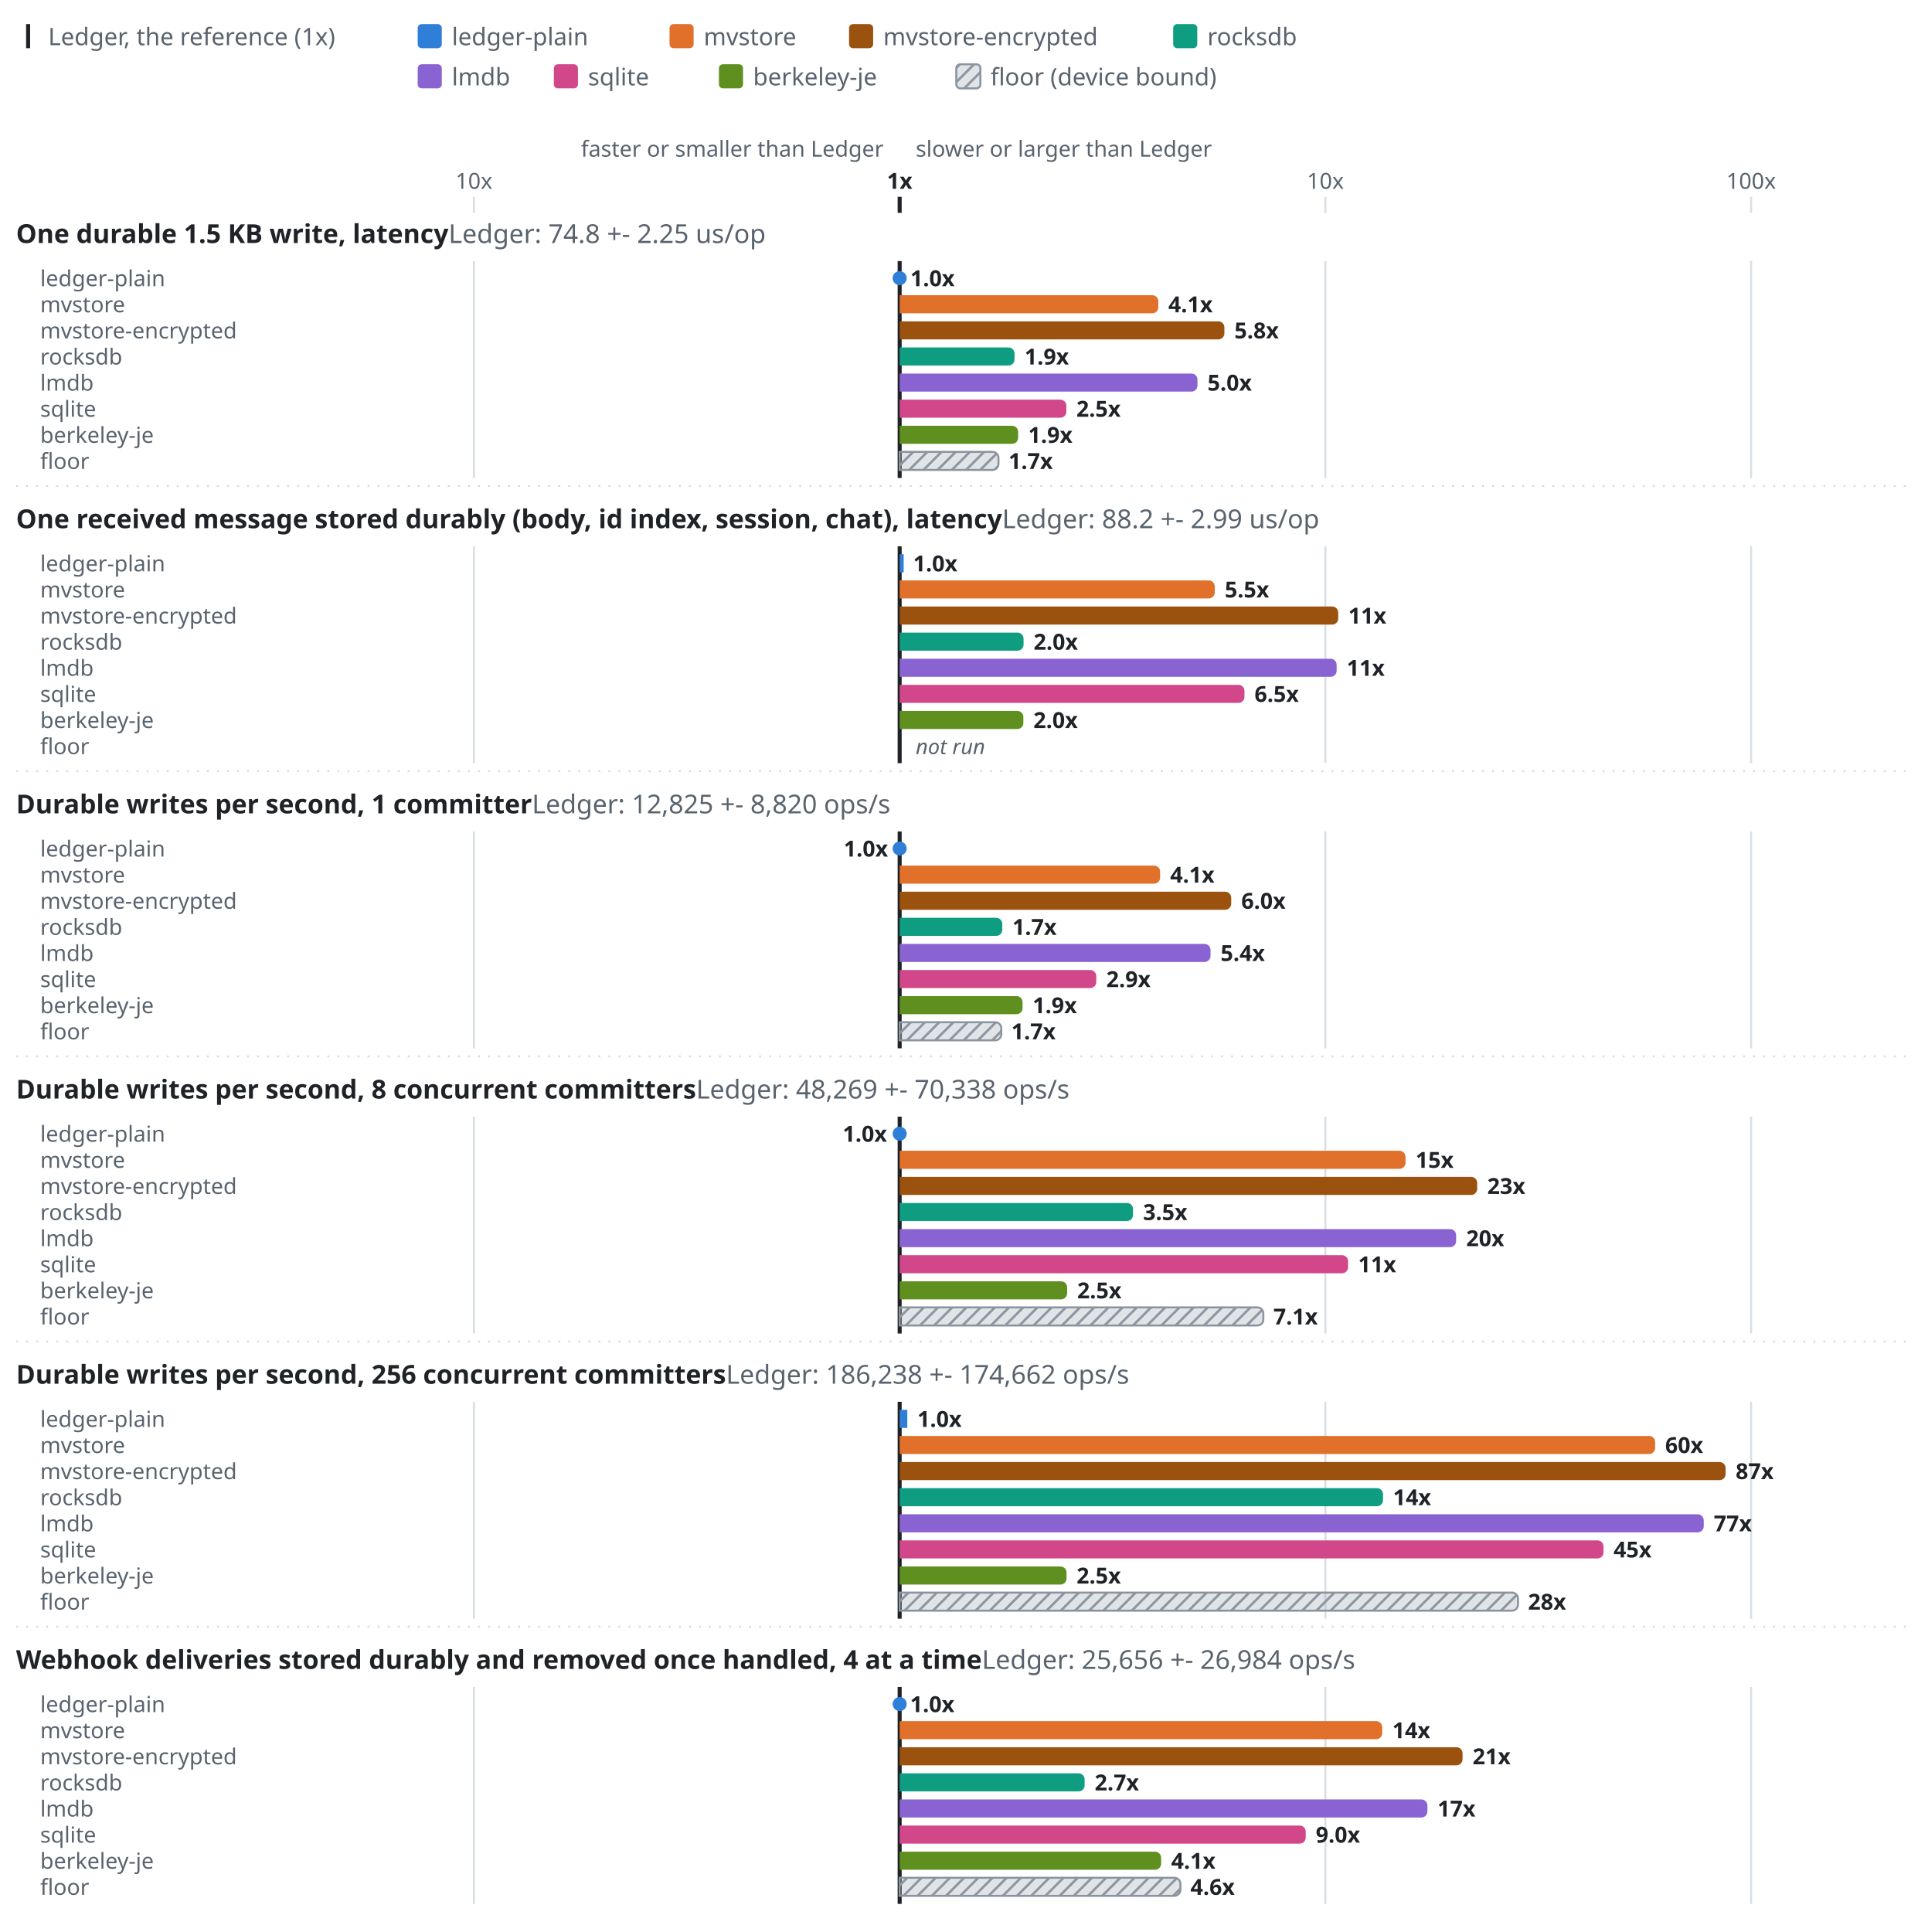
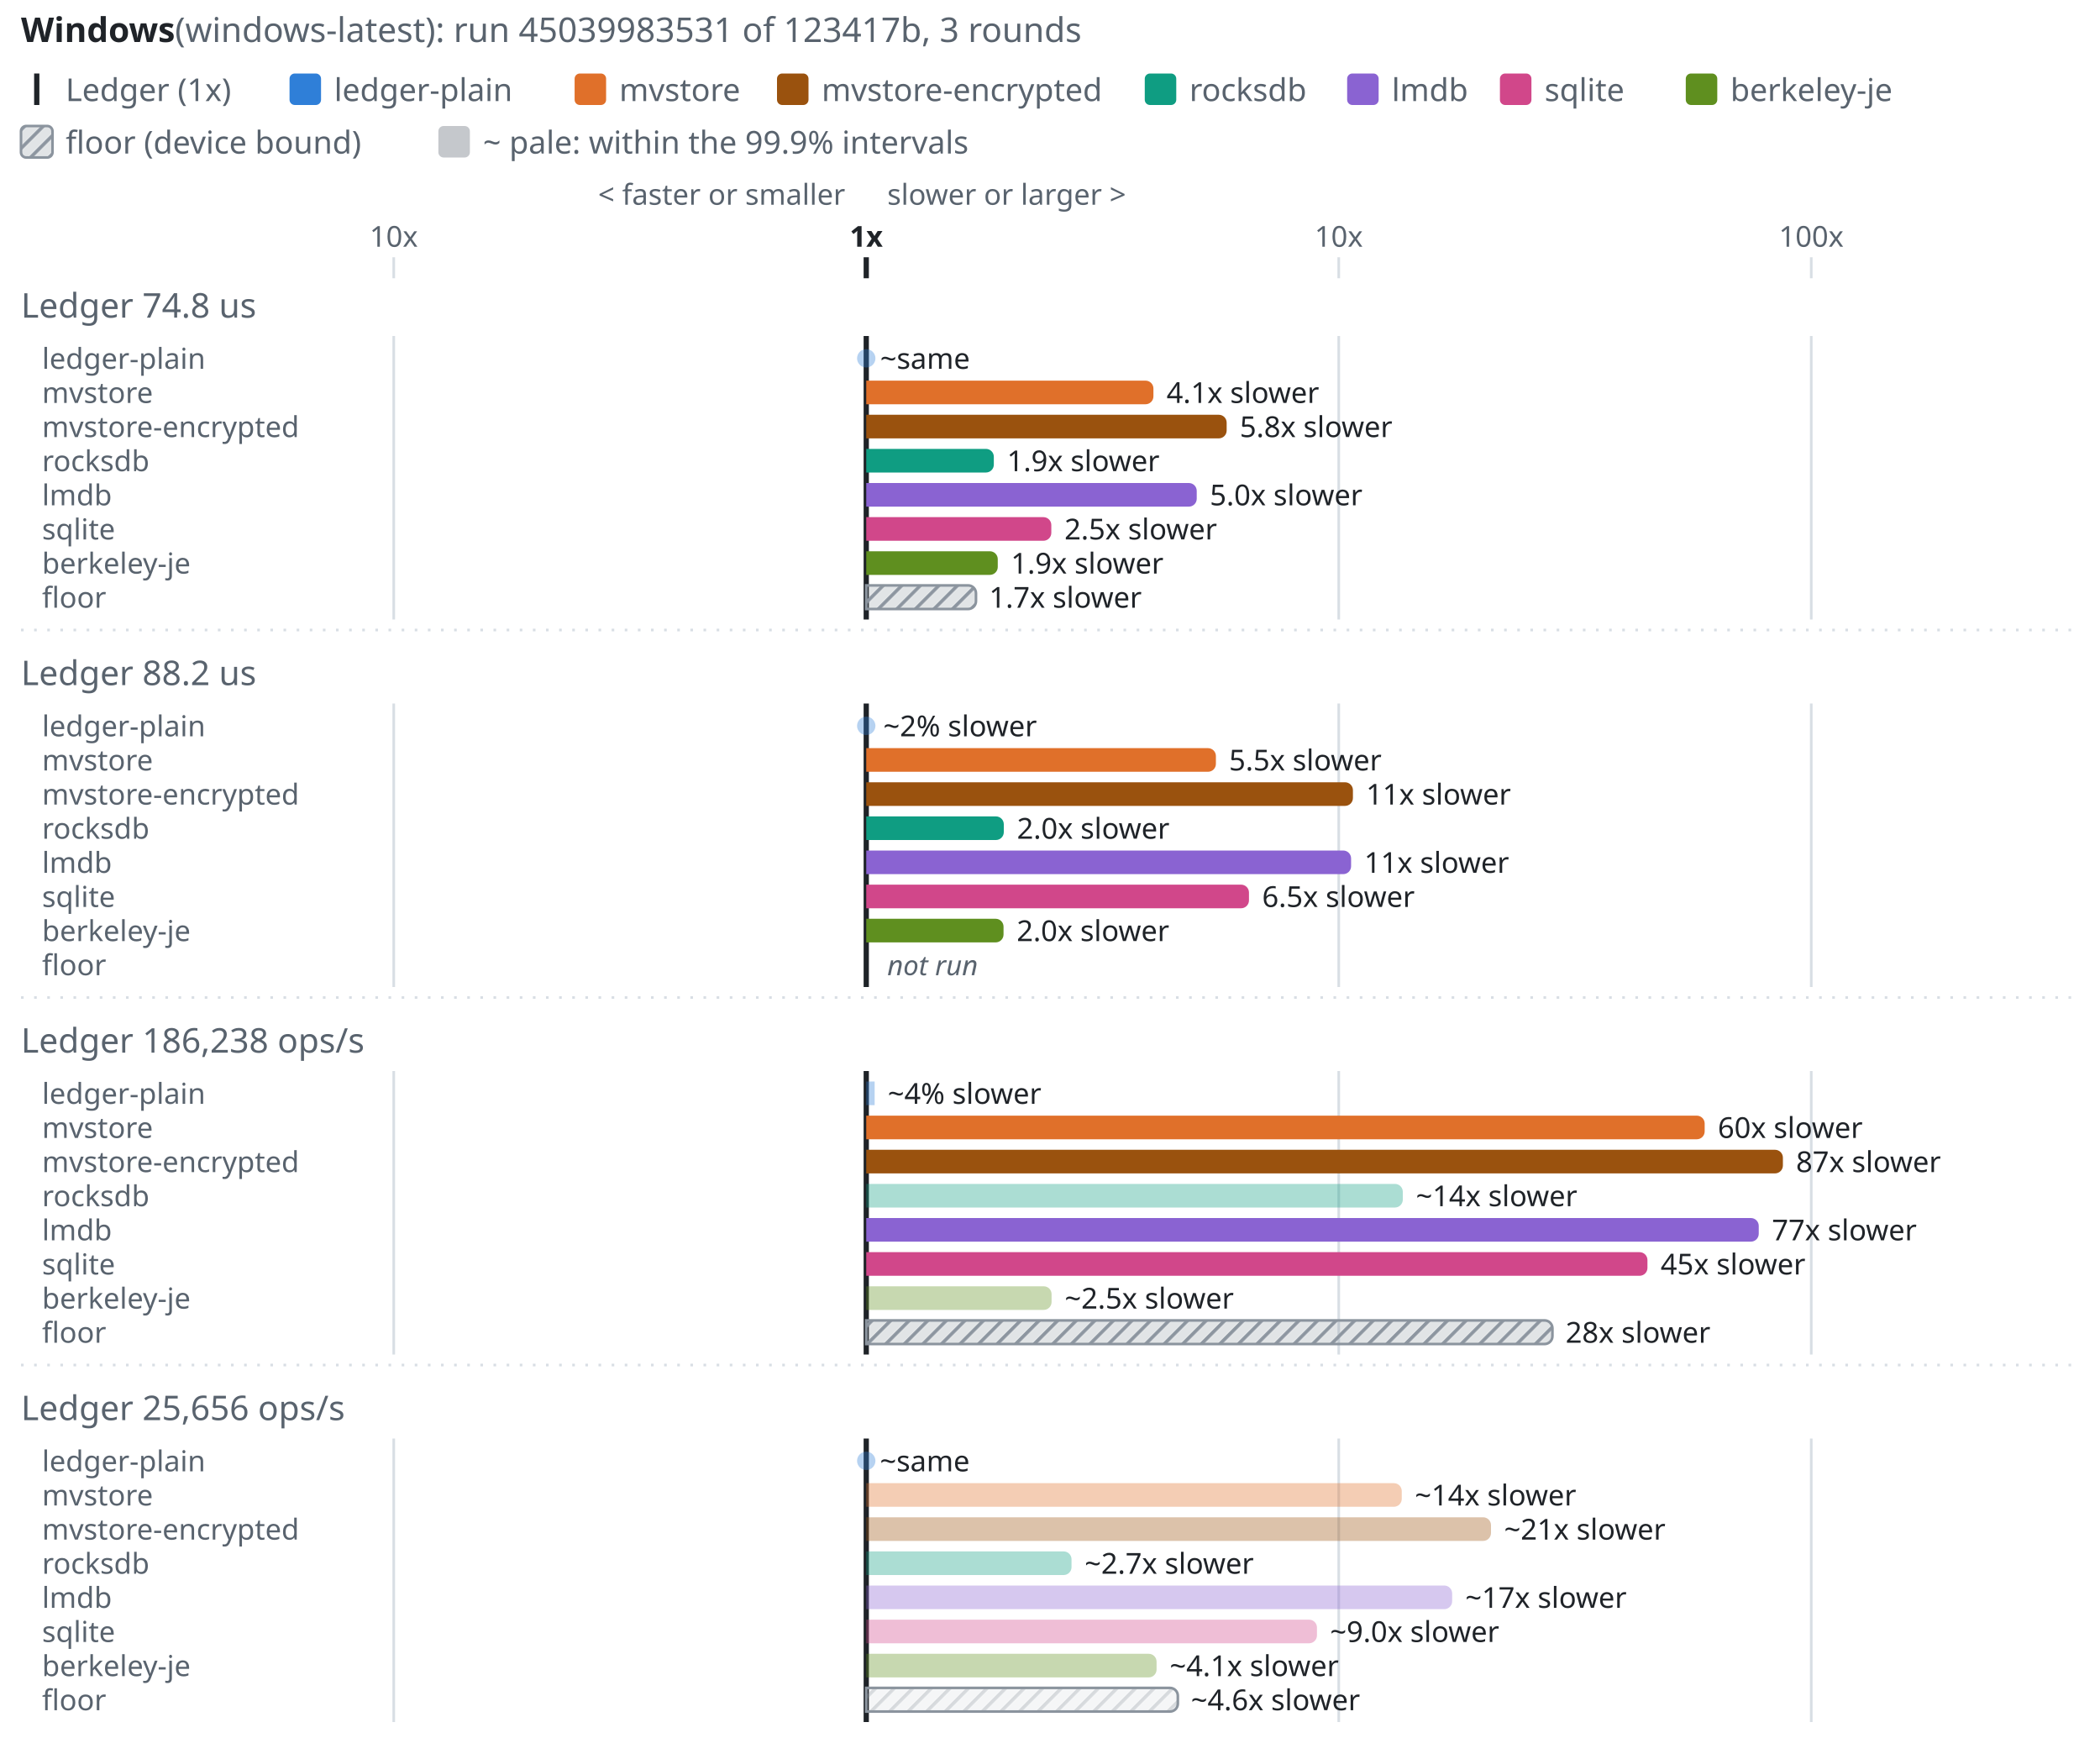
- <svg xmlns="http://www.w3.org/2000/svg" viewBox="0 0 960 962" width="960" height="962" font-family="-apple-system, BlinkMacSystemFont, 'Segoe UI', 'Noto Sans', Helvetica, Arial, sans-serif" role="img" aria-label="Durable commits on Windows: each engine's cost relative to Ledger">
+ <svg xmlns="http://www.w3.org/2000/svg" viewBox="0 0 800 670" width="800" height="670" font-family="-apple-system, BlinkMacSystemFont, 'Segoe UI', 'Noto Sans', Helvetica, Arial, sans-serif" role="img" aria-label="Durable commits on Windows: each engine's cost relative to Ledger">
  <defs>
    <pattern id="hatch" width="5" height="5" patternUnits="userSpaceOnUse" patternTransform="rotate(45)">
      <rect width="5" height="5" fill="#8b949e" fill-opacity="0.25" />
      <line x1="0" y1="0" x2="0" y2="5" stroke="#8b949e" stroke-width="2.5" />
    </pattern>
  </defs>
-   <line x1="14" y1="12" x2="14" y2="24" stroke="#1f2328" stroke-width="2" />
-   <text x="24" y="22.5" font-size="12" fill="#59636e">Ledger, the reference (1x)</text>
-   <rect x="208" y="12" width="12" height="12" rx="2" fill="#2f7fd8" />
-   <text x="225" y="22.5" font-size="12" fill="#59636e">ledger-plain</text>
-   <rect x="333.4" y="12" width="12" height="12" rx="2" fill="#e0702a" />
-   <text x="350.4" y="22.5" font-size="12" fill="#59636e">mvstore</text>
-   <rect x="422.8" y="12" width="12" height="12" rx="2" fill="#9a520e" />
-   <text x="439.8" y="22.5" font-size="12" fill="#59636e">mvstore-encrypted</text>
-   <rect x="584.2" y="12" width="12" height="12" rx="2" fill="#0f9d82" />
-   <text x="601.2" y="22.5" font-size="12" fill="#59636e">rocksdb</text>
-   <rect x="208" y="32" width="12" height="12" rx="2" fill="#8a63d2" />
-   <text x="225" y="42.5" font-size="12" fill="#59636e">lmdb</text>
-   <rect x="275.8" y="32" width="12" height="12" rx="2" fill="#d1478a" />
-   <text x="292.8" y="42.5" font-size="12" fill="#59636e">sqlite</text>
-   <rect x="358.0" y="32" width="12" height="12" rx="2" fill="#5f8f1f" />
-   <text x="375.0" y="42.5" font-size="12" fill="#59636e">berkeley-je</text>
-   <rect x="476.2" y="32" width="12" height="12" rx="2" fill="url(#hatch)" stroke="#8b949e" stroke-width="1" />
-   <text x="493.2" y="42.5" font-size="12" fill="#59636e">floor (device bound)</text>
-   <text x="440.0" y="78" font-size="11" text-anchor="end" fill="#59636e">faster or smaller than Ledger</text>
-   <text x="456.0" y="78" font-size="11" fill="#59636e">slower or larger than Ledger</text>
-   <line x1="236.0" y1="98.0" x2="236.0" y2="106.0" stroke="#d8dee4" stroke-width="1" />
-   <line x1="448.0" y1="98.0" x2="448.0" y2="106.0" stroke="#1f2328" stroke-width="2" />
-   <line x1="660.0" y1="98.0" x2="660.0" y2="106.0" stroke="#d8dee4" stroke-width="1" />
-   <line x1="872.0" y1="98.0" x2="872.0" y2="106.0" stroke="#d8dee4" stroke-width="1" />
-   <text x="236.0" y="94" font-size="11" text-anchor="middle" fill="#59636e">10x</text>
-   <text x="448.0" y="94" font-size="11" text-anchor="middle" fill="#1f2328" font-weight="600">1x</text>
-   <text x="660.0" y="94" font-size="11" text-anchor="middle" fill="#59636e">10x</text>
-   <text x="872.0" y="94" font-size="11" text-anchor="middle" fill="#59636e">100x</text>
-   <text x="8" y="121" font-size="13" font-weight="600" fill="#1f2328">One durable 1.5 KB write, latency<tspan font-weight="400" fill="#59636e">  Ledger: 74.8 +- 2.25 us/op</tspan>
+   <text x="8" y="16" font-size="13" font-weight="600" fill="#1f2328">Windows<tspan font-weight="400" fill="#59636e"> (windows-latest): run 45039983531 of 123417b, 3 rounds</tspan>
  </text>
-   <line x1="236.0" y1="130.0" x2="236.0" y2="238.0" stroke="#d8dee4" stroke-width="1" />
-   <line x1="448.0" y1="130.0" x2="448.0" y2="238.0" stroke="#1f2328" stroke-width="2" />
-   <line x1="660.0" y1="130.0" x2="660.0" y2="238.0" stroke="#d8dee4" stroke-width="1" />
-   <line x1="872.0" y1="130.0" x2="872.0" y2="238.0" stroke="#d8dee4" stroke-width="1" />
-   <text x="20" y="142.5" font-size="11" fill="#59636e">ledger-plain</text>
-   <circle cx="448.0" cy="138.5" r="3.5" fill="#2f7fd8" />
-   <text x="453.3" y="142.5" font-size="11" font-weight="600" fill="#1f2328">1.0x</text>
-   <text x="20" y="155.5" font-size="11" fill="#59636e">mvstore</text>
-   <path d="M448.0,147.0H573.8a3,3 0 0 1 3,3v3a3,3 0 0 1 -3,3H448.0z" fill="#e0702a" />
-   <text x="581.8" y="155.5" font-size="11" font-weight="600" fill="#1f2328">4.1x</text>
-   <text x="20" y="168.5" font-size="11" fill="#59636e">mvstore-encrypted</text>
-   <path d="M448.0,160.0H606.7a3,3 0 0 1 3,3v3a3,3 0 0 1 -3,3H448.0z" fill="#9a520e" />
-   <text x="614.7" y="168.5" font-size="11" font-weight="600" fill="#1f2328">5.8x</text>
-   <text x="20" y="181.5" font-size="11" fill="#59636e">rocksdb</text>
-   <path d="M448.0,173.0H502.2a3,3 0 0 1 3,3v3a3,3 0 0 1 -3,3H448.0z" fill="#0f9d82" />
-   <text x="510.2" y="181.5" font-size="11" font-weight="600" fill="#1f2328">1.9x</text>
-   <text x="20" y="194.5" font-size="11" fill="#59636e">lmdb</text>
-   <path d="M448.0,186.0H593.3a3,3 0 0 1 3,3v3a3,3 0 0 1 -3,3H448.0z" fill="#8a63d2" />
-   <text x="601.3" y="194.5" font-size="11" font-weight="600" fill="#1f2328">5.0x</text>
-   <text x="20" y="207.5" font-size="11" fill="#59636e">sqlite</text>
-   <path d="M448.0,199.0H528.0a3,3 0 0 1 3,3v3a3,3 0 0 1 -3,3H448.0z" fill="#d1478a" />
-   <text x="536.0" y="207.5" font-size="11" font-weight="600" fill="#1f2328">2.5x</text>
-   <text x="20" y="220.5" font-size="11" fill="#59636e">berkeley-je</text>
-   <path d="M448.0,212.0H504.0a3,3 0 0 1 3,3v3a3,3 0 0 1 -3,3H448.0z" fill="#5f8f1f" />
-   <text x="512.0" y="220.5" font-size="11" font-weight="600" fill="#1f2328">1.9x</text>
-   <text x="20" y="233.5" font-size="11" fill="#59636e">floor</text>
-   <path d="M448.0,225.0H494.2a3,3 0 0 1 3,3v3a3,3 0 0 1 -3,3H448.0z" fill="url(#hatch)" stroke="#8b949e" stroke-width="1" />
-   <text x="502.2" y="233.5" font-size="11" font-weight="600" fill="#1f2328">1.7x</text>
-   <line x1="8" y1="242.0" x2="952" y2="242.0" stroke="#d8dee4" stroke-width="1" stroke-dasharray="1 4" />
-   <text x="8" y="263" font-size="13" font-weight="600" fill="#1f2328">One received message stored durably (body, id index, session, chat), latency<tspan font-weight="400" fill="#59636e">  Ledger: 88.2 +- 2.99 us/op</tspan>
+   <line x1="14" y1="28" x2="14" y2="40" stroke="#1f2328" stroke-width="2" />
+   <text x="25" y="38.5" font-size="12" fill="#59636e">Ledger (1x)</text>
+   <rect x="110.3" y="28" width="12" height="12" rx="2" fill="#2f7fd8" />
+   <text x="127.3" y="38.5" font-size="12" fill="#59636e">ledger-plain</text>
+   <rect x="218.9" y="28" width="12" height="12" rx="2" fill="#e0702a" />
+   <text x="235.9" y="38.5" font-size="12" fill="#59636e">mvstore</text>
+   <rect x="296.0" y="28" width="12" height="12" rx="2" fill="#9a520e" />
+   <text x="313.0" y="38.5" font-size="12" fill="#59636e">mvstore-encrypted</text>
+   <rect x="436.1" y="28" width="12" height="12" rx="2" fill="#0f9d82" />
+   <text x="453.1" y="38.5" font-size="12" fill="#59636e">rocksdb</text>
+   <rect x="513.2" y="28" width="12" height="12" rx="2" fill="#8a63d2" />
+   <text x="530.2" y="38.5" font-size="12" fill="#59636e">lmdb</text>
+   <rect x="571.4" y="28" width="12" height="12" rx="2" fill="#d1478a" />
+   <text x="588.4" y="38.5" font-size="12" fill="#59636e">sqlite</text>
+   <rect x="642.2" y="28" width="12" height="12" rx="2" fill="#5f8f1f" />
+   <text x="659.2" y="38.5" font-size="12" fill="#59636e">berkeley-je</text>
+   <rect x="8" y="48" width="12" height="12" rx="2" fill="url(#hatch)" stroke="#8b949e" stroke-width="1" />
+   <text x="25" y="58.5" font-size="12" fill="#59636e">floor (device bound)</text>
+   <rect x="167.0" y="48" width="12" height="12" rx="2" fill="#59636e" fill-opacity="0.35" />
+   <text x="184.0" y="58.5" font-size="12" fill="#59636e">~ pale: within the 99.9% intervals</text>
+   <text x="322.0" y="78" font-size="11" text-anchor="end" fill="#59636e">&lt; faster or smaller</text>
+   <text x="338.0" y="78" font-size="11" fill="#59636e">slower or larger &gt;</text>
+   <line x1="150.0" y1="98.0" x2="150.0" y2="106.0" stroke="#d8dee4" stroke-width="1" />
+   <line x1="330.0" y1="98.0" x2="330.0" y2="106.0" stroke="#1f2328" stroke-width="2" />
+   <line x1="510.0" y1="98.0" x2="510.0" y2="106.0" stroke="#d8dee4" stroke-width="1" />
+   <line x1="690.0" y1="98.0" x2="690.0" y2="106.0" stroke="#d8dee4" stroke-width="1" />
+   <text x="150.0" y="94" font-size="11" text-anchor="middle" fill="#59636e">10x</text>
+   <text x="330.0" y="94" font-size="11" text-anchor="middle" fill="#1f2328" font-weight="600">1x</text>
+   <text x="510.0" y="94" font-size="11" text-anchor="middle" fill="#59636e">10x</text>
+   <text x="690.0" y="94" font-size="11" text-anchor="middle" fill="#59636e">100x</text>
+   <text x="8" y="121" font-size="13" font-weight="600" fill="#1f2328">
+     <tspan font-weight="400" fill="#59636e">  Ledger 74.8 us</tspan>
  </text>
-   <line x1="236.0" y1="272.0" x2="236.0" y2="380.0" stroke="#d8dee4" stroke-width="1" />
-   <line x1="448.0" y1="272.0" x2="448.0" y2="380.0" stroke="#1f2328" stroke-width="2" />
-   <line x1="660.0" y1="272.0" x2="660.0" y2="380.0" stroke="#d8dee4" stroke-width="1" />
-   <line x1="872.0" y1="272.0" x2="872.0" y2="380.0" stroke="#d8dee4" stroke-width="1" />
-   <text x="20" y="284.5" font-size="11" fill="#59636e">ledger-plain</text>
-   <path d="M448.0,276.0h2.0v9h-2.0z" fill="#2f7fd8" />
-   <text x="454.7" y="284.5" font-size="11" font-weight="600" fill="#1f2328">1.0x</text>
-   <text x="20" y="297.5" font-size="11" fill="#59636e">mvstore</text>
-   <path d="M448.0,289.0H601.9a3,3 0 0 1 3,3v3a3,3 0 0 1 -3,3H448.0z" fill="#e0702a" />
-   <text x="609.9" y="297.5" font-size="11" font-weight="600" fill="#1f2328">5.5x</text>
-   <text x="20" y="310.5" font-size="11" fill="#59636e">mvstore-encrypted</text>
-   <path d="M448.0,302.0H663.4a3,3 0 0 1 3,3v3a3,3 0 0 1 -3,3H448.0z" fill="#9a520e" />
-   <text x="671.4" y="310.5" font-size="11" font-weight="600" fill="#1f2328">11x</text>
-   <text x="20" y="323.5" font-size="11" fill="#59636e">rocksdb</text>
-   <path d="M448.0,315.0H506.7a3,3 0 0 1 3,3v3a3,3 0 0 1 -3,3H448.0z" fill="#0f9d82" />
-   <text x="514.7" y="323.5" font-size="11" font-weight="600" fill="#1f2328">2.0x</text>
-   <text x="20" y="336.5" font-size="11" fill="#59636e">lmdb</text>
-   <path d="M448.0,328.0H662.6a3,3 0 0 1 3,3v3a3,3 0 0 1 -3,3H448.0z" fill="#8a63d2" />
-   <text x="670.6" y="336.5" font-size="11" font-weight="600" fill="#1f2328">11x</text>
-   <text x="20" y="349.5" font-size="11" fill="#59636e">sqlite</text>
-   <path d="M448.0,341.0H616.7a3,3 0 0 1 3,3v3a3,3 0 0 1 -3,3H448.0z" fill="#d1478a" />
-   <text x="624.7" y="349.5" font-size="11" font-weight="600" fill="#1f2328">6.5x</text>
-   <text x="20" y="362.5" font-size="11" fill="#59636e">berkeley-je</text>
-   <path d="M448.0,354.0H506.6a3,3 0 0 1 3,3v3a3,3 0 0 1 -3,3H448.0z" fill="#5f8f1f" />
-   <text x="514.6" y="362.5" font-size="11" font-weight="600" fill="#1f2328">2.0x</text>
-   <text x="20" y="375.5" font-size="11" fill="#59636e">floor</text>
-   <text x="456.0" y="375.5" font-size="10.5" font-style="italic" fill="#59636e">not run</text>
-   <line x1="8" y1="384.0" x2="952" y2="384.0" stroke="#d8dee4" stroke-width="1" stroke-dasharray="1 4" />
-   <text x="8" y="405" font-size="13" font-weight="600" fill="#1f2328">Durable writes per second, 1 committer<tspan font-weight="400" fill="#59636e">  Ledger: 12,825 +- 8,820 ops/s</tspan>
+   <line x1="150.0" y1="128.0" x2="150.0" y2="236.0" stroke="#d8dee4" stroke-width="1" />
+   <line x1="330.0" y1="128.0" x2="330.0" y2="236.0" stroke="#1f2328" stroke-width="2" />
+   <line x1="510.0" y1="128.0" x2="510.0" y2="236.0" stroke="#d8dee4" stroke-width="1" />
+   <line x1="690.0" y1="128.0" x2="690.0" y2="236.0" stroke="#d8dee4" stroke-width="1" />
+   <text x="16" y="140.5" font-size="11" fill="#59636e">ledger-plain</text>
+   <circle cx="330.0" cy="136.5" r="3.5" fill="#2f7fd8" fill-opacity="0.35" />
+   <text x="335.3" y="140.5" font-size="11" fill="#1f2328">~same</text>
+   <text x="16" y="153.5" font-size="11" fill="#59636e">mvstore</text>
+   <path d="M330.0,145.0H436.4a3,3 0 0 1 3,3v3a3,3 0 0 1 -3,3H330.0z" fill="#e0702a" />
+   <text x="444.4" y="153.5" font-size="11" fill="#1f2328">4.1x slower</text>
+   <text x="16" y="166.5" font-size="11" fill="#59636e">mvstore-encrypted</text>
+   <path d="M330.0,158.0H464.3a3,3 0 0 1 3,3v3a3,3 0 0 1 -3,3H330.0z" fill="#9a520e" />
+   <text x="472.3" y="166.5" font-size="11" fill="#1f2328">5.8x slower</text>
+   <text x="16" y="179.5" font-size="11" fill="#59636e">rocksdb</text>
+   <path d="M330.0,171.0H375.6a3,3 0 0 1 3,3v3a3,3 0 0 1 -3,3H330.0z" fill="#0f9d82" />
+   <text x="383.6" y="179.5" font-size="11" fill="#1f2328">1.9x slower</text>
+   <text x="16" y="192.5" font-size="11" fill="#59636e">lmdb</text>
+   <path d="M330.0,184.0H452.9a3,3 0 0 1 3,3v3a3,3 0 0 1 -3,3H330.0z" fill="#8a63d2" />
+   <text x="460.9" y="192.5" font-size="11" fill="#1f2328">5.0x slower</text>
+   <text x="16" y="205.5" font-size="11" fill="#59636e">sqlite</text>
+   <path d="M330.0,197.0H397.5a3,3 0 0 1 3,3v3a3,3 0 0 1 -3,3H330.0z" fill="#d1478a" />
+   <text x="405.5" y="205.5" font-size="11" fill="#1f2328">2.5x slower</text>
+   <text x="16" y="218.5" font-size="11" fill="#59636e">berkeley-je</text>
+   <path d="M330.0,210.0H377.1a3,3 0 0 1 3,3v3a3,3 0 0 1 -3,3H330.0z" fill="#5f8f1f" />
+   <text x="385.1" y="218.5" font-size="11" fill="#1f2328">1.9x slower</text>
+   <text x="16" y="231.5" font-size="11" fill="#59636e">floor</text>
+   <path d="M330.0,223.0H368.8a3,3 0 0 1 3,3v3a3,3 0 0 1 -3,3H330.0z" fill="url(#hatch)" stroke="#8b949e" stroke-width="1" />
+   <text x="376.8" y="231.5" font-size="11" fill="#1f2328">1.7x slower</text>
+   <line x1="8" y1="240.0" x2="792" y2="240.0" stroke="#d8dee4" stroke-width="1" stroke-dasharray="1 4" />
+   <text x="8" y="261" font-size="13" font-weight="600" fill="#1f2328">
+     <tspan font-weight="400" fill="#59636e">  Ledger 88.2 us</tspan>
  </text>
-   <line x1="236.0" y1="414.0" x2="236.0" y2="522.0" stroke="#d8dee4" stroke-width="1" />
-   <line x1="448.0" y1="414.0" x2="448.0" y2="522.0" stroke="#1f2328" stroke-width="2" />
-   <line x1="660.0" y1="414.0" x2="660.0" y2="522.0" stroke="#d8dee4" stroke-width="1" />
-   <line x1="872.0" y1="414.0" x2="872.0" y2="522.0" stroke="#d8dee4" stroke-width="1" />
-   <text x="20" y="426.5" font-size="11" fill="#59636e">ledger-plain</text>
-   <circle cx="448.0" cy="422.5" r="3.5" fill="#2f7fd8" />
-   <text x="442.2" y="426.5" font-size="11" font-weight="600" text-anchor="end" fill="#1f2328">1.0x</text>
-   <text x="20" y="439.5" font-size="11" fill="#59636e">mvstore</text>
-   <path d="M448.0,431.0H574.7a3,3 0 0 1 3,3v3a3,3 0 0 1 -3,3H448.0z" fill="#e0702a" />
-   <text x="582.7" y="439.5" font-size="11" font-weight="600" fill="#1f2328">4.1x</text>
-   <text x="20" y="452.5" font-size="11" fill="#59636e">mvstore-encrypted</text>
-   <path d="M448.0,444.0H610.1a3,3 0 0 1 3,3v3a3,3 0 0 1 -3,3H448.0z" fill="#9a520e" />
-   <text x="618.1" y="452.5" font-size="11" font-weight="600" fill="#1f2328">6.0x</text>
-   <text x="20" y="465.5" font-size="11" fill="#59636e">rocksdb</text>
-   <path d="M448.0,457.0H496.1a3,3 0 0 1 3,3v3a3,3 0 0 1 -3,3H448.0z" fill="#0f9d82" />
-   <text x="504.1" y="465.5" font-size="11" font-weight="600" fill="#1f2328">1.7x</text>
-   <text x="20" y="478.5" font-size="11" fill="#59636e">lmdb</text>
-   <path d="M448.0,470.0H599.8a3,3 0 0 1 3,3v3a3,3 0 0 1 -3,3H448.0z" fill="#8a63d2" />
-   <text x="607.8" y="478.5" font-size="11" font-weight="600" fill="#1f2328">5.4x</text>
-   <text x="20" y="491.5" font-size="11" fill="#59636e">sqlite</text>
-   <path d="M448.0,483.0H542.9a3,3 0 0 1 3,3v3a3,3 0 0 1 -3,3H448.0z" fill="#d1478a" />
-   <text x="550.9" y="491.5" font-size="11" font-weight="600" fill="#1f2328">2.9x</text>
-   <text x="20" y="504.5" font-size="11" fill="#59636e">berkeley-je</text>
-   <path d="M448.0,496.0H506.2a3,3 0 0 1 3,3v3a3,3 0 0 1 -3,3H448.0z" fill="#5f8f1f" />
-   <text x="514.2" y="504.5" font-size="11" font-weight="600" fill="#1f2328">1.9x</text>
-   <text x="20" y="517.5" font-size="11" fill="#59636e">floor</text>
-   <path d="M448.0,509.0H495.6a3,3 0 0 1 3,3v3a3,3 0 0 1 -3,3H448.0z" fill="url(#hatch)" stroke="#8b949e" stroke-width="1" />
-   <text x="503.6" y="517.5" font-size="11" font-weight="600" fill="#1f2328">1.7x</text>
-   <line x1="8" y1="526.0" x2="952" y2="526.0" stroke="#d8dee4" stroke-width="1" stroke-dasharray="1 4" />
-   <text x="8" y="547" font-size="13" font-weight="600" fill="#1f2328">Durable writes per second, 8 concurrent committers<tspan font-weight="400" fill="#59636e">  Ledger: 48,269 +- 70,338 ops/s</tspan>
+   <line x1="150.0" y1="268.0" x2="150.0" y2="376.0" stroke="#d8dee4" stroke-width="1" />
+   <line x1="330.0" y1="268.0" x2="330.0" y2="376.0" stroke="#1f2328" stroke-width="2" />
+   <line x1="510.0" y1="268.0" x2="510.0" y2="376.0" stroke="#d8dee4" stroke-width="1" />
+   <line x1="690.0" y1="268.0" x2="690.0" y2="376.0" stroke="#d8dee4" stroke-width="1" />
+   <text x="16" y="280.5" font-size="11" fill="#59636e">ledger-plain</text>
+   <circle cx="330.0" cy="276.5" r="3.5" fill="#2f7fd8" fill-opacity="0.35" />
+   <text x="336.5" y="280.5" font-size="11" fill="#1f2328">~2% slower</text>
+   <text x="16" y="293.5" font-size="11" fill="#59636e">mvstore</text>
+   <path d="M330.0,285.0H460.2a3,3 0 0 1 3,3v3a3,3 0 0 1 -3,3H330.0z" fill="#e0702a" />
+   <text x="468.2" y="293.5" font-size="11" fill="#1f2328">5.5x slower</text>
+   <text x="16" y="306.5" font-size="11" fill="#59636e">mvstore-encrypted</text>
+   <path d="M330.0,298.0H512.4a3,3 0 0 1 3,3v3a3,3 0 0 1 -3,3H330.0z" fill="#9a520e" />
+   <text x="520.4" y="306.5" font-size="11" fill="#1f2328">11x slower</text>
+   <text x="16" y="319.5" font-size="11" fill="#59636e">rocksdb</text>
+   <path d="M330.0,311.0H379.4a3,3 0 0 1 3,3v3a3,3 0 0 1 -3,3H330.0z" fill="#0f9d82" />
+   <text x="387.4" y="319.5" font-size="11" fill="#1f2328">2.0x slower</text>
+   <text x="16" y="332.5" font-size="11" fill="#59636e">lmdb</text>
+   <path d="M330.0,324.0H511.7a3,3 0 0 1 3,3v3a3,3 0 0 1 -3,3H330.0z" fill="#8a63d2" />
+   <text x="519.7" y="332.5" font-size="11" fill="#1f2328">11x slower</text>
+   <text x="16" y="345.5" font-size="11" fill="#59636e">sqlite</text>
+   <path d="M330.0,337.0H472.8a3,3 0 0 1 3,3v3a3,3 0 0 1 -3,3H330.0z" fill="#d1478a" />
+   <text x="480.8" y="345.5" font-size="11" fill="#1f2328">6.5x slower</text>
+   <text x="16" y="358.5" font-size="11" fill="#59636e">berkeley-je</text>
+   <path d="M330.0,350.0H379.3a3,3 0 0 1 3,3v3a3,3 0 0 1 -3,3H330.0z" fill="#5f8f1f" />
+   <text x="387.3" y="358.5" font-size="11" fill="#1f2328">2.0x slower</text>
+   <text x="16" y="371.5" font-size="11" fill="#59636e">floor</text>
+   <text x="338.0" y="371.5" font-size="10.5" font-style="italic" fill="#59636e">not run</text>
+   <line x1="8" y1="380.0" x2="792" y2="380.0" stroke="#d8dee4" stroke-width="1" stroke-dasharray="1 4" />
+   <text x="8" y="401" font-size="13" font-weight="600" fill="#1f2328">
+     <tspan font-weight="400" fill="#59636e">  Ledger 186,238 ops/s</tspan>
  </text>
-   <line x1="236.0" y1="556.0" x2="236.0" y2="664.0" stroke="#d8dee4" stroke-width="1" />
-   <line x1="448.0" y1="556.0" x2="448.0" y2="664.0" stroke="#1f2328" stroke-width="2" />
-   <line x1="660.0" y1="556.0" x2="660.0" y2="664.0" stroke="#d8dee4" stroke-width="1" />
-   <line x1="872.0" y1="556.0" x2="872.0" y2="664.0" stroke="#d8dee4" stroke-width="1" />
-   <text x="20" y="568.5" font-size="11" fill="#59636e">ledger-plain</text>
-   <circle cx="448.0" cy="564.5" r="3.5" fill="#2f7fd8" />
-   <text x="441.7" y="568.5" font-size="11" font-weight="600" text-anchor="end" fill="#1f2328">1.0x</text>
-   <text x="20" y="581.5" font-size="11" fill="#59636e">mvstore</text>
-   <path d="M448.0,573.0H696.9a3,3 0 0 1 3,3v3a3,3 0 0 1 -3,3H448.0z" fill="#e0702a" />
-   <text x="704.9" y="581.5" font-size="11" font-weight="600" fill="#1f2328">15x</text>
-   <text x="20" y="594.5" font-size="11" fill="#59636e">mvstore-encrypted</text>
-   <path d="M448.0,586.0H732.6a3,3 0 0 1 3,3v3a3,3 0 0 1 -3,3H448.0z" fill="#9a520e" />
-   <text x="740.6" y="594.5" font-size="11" font-weight="600" fill="#1f2328">23x</text>
-   <text x="20" y="607.5" font-size="11" fill="#59636e">rocksdb</text>
-   <path d="M448.0,599.0H561.2a3,3 0 0 1 3,3v3a3,3 0 0 1 -3,3H448.0z" fill="#0f9d82" />
-   <text x="569.2" y="607.5" font-size="11" font-weight="600" fill="#1f2328">3.5x</text>
-   <text x="20" y="620.5" font-size="11" fill="#59636e">lmdb</text>
-   <path d="M448.0,612.0H722.1a3,3 0 0 1 3,3v3a3,3 0 0 1 -3,3H448.0z" fill="#8a63d2" />
-   <text x="730.1" y="620.5" font-size="11" font-weight="600" fill="#1f2328">20x</text>
-   <text x="20" y="633.5" font-size="11" fill="#59636e">sqlite</text>
-   <path d="M448.0,625.0H668.3a3,3 0 0 1 3,3v3a3,3 0 0 1 -3,3H448.0z" fill="#d1478a" />
-   <text x="676.3" y="633.5" font-size="11" font-weight="600" fill="#1f2328">11x</text>
-   <text x="20" y="646.5" font-size="11" fill="#59636e">berkeley-je</text>
-   <path d="M448.0,638.0H528.4a3,3 0 0 1 3,3v3a3,3 0 0 1 -3,3H448.0z" fill="#5f8f1f" />
-   <text x="536.4" y="646.5" font-size="11" font-weight="600" fill="#1f2328">2.5x</text>
-   <text x="20" y="659.5" font-size="11" fill="#59636e">floor</text>
-   <path d="M448.0,651.0H626.1a3,3 0 0 1 3,3v3a3,3 0 0 1 -3,3H448.0z" fill="url(#hatch)" stroke="#8b949e" stroke-width="1" />
-   <text x="634.1" y="659.5" font-size="11" font-weight="600" fill="#1f2328">7.1x</text>
-   <line x1="8" y1="668.0" x2="952" y2="668.0" stroke="#d8dee4" stroke-width="1" stroke-dasharray="1 4" />
-   <text x="8" y="689" font-size="13" font-weight="600" fill="#1f2328">Durable writes per second, 256 concurrent committers<tspan font-weight="400" fill="#59636e">  Ledger: 186,238 +- 174,662 ops/s</tspan>
+   <line x1="150.0" y1="408.0" x2="150.0" y2="516.0" stroke="#d8dee4" stroke-width="1" />
+   <line x1="330.0" y1="408.0" x2="330.0" y2="516.0" stroke="#1f2328" stroke-width="2" />
+   <line x1="510.0" y1="408.0" x2="510.0" y2="516.0" stroke="#d8dee4" stroke-width="1" />
+   <line x1="690.0" y1="408.0" x2="690.0" y2="516.0" stroke="#d8dee4" stroke-width="1" />
+   <text x="16" y="420.5" font-size="11" fill="#59636e">ledger-plain</text>
+   <path d="M330.0,412.0h3.2v9h-3.2z" fill="#2f7fd8" fill-opacity="0.35" />
+   <text x="338.2" y="420.5" font-size="11" fill="#1f2328">~4% slower</text>
+   <text x="16" y="433.5" font-size="11" fill="#59636e">mvstore</text>
+   <path d="M330.0,425.0H646.4a3,3 0 0 1 3,3v3a3,3 0 0 1 -3,3H330.0z" fill="#e0702a" />
+   <text x="654.4" y="433.5" font-size="11" fill="#1f2328">60x slower</text>
+   <text x="16" y="446.5" font-size="11" fill="#59636e">mvstore-encrypted</text>
+   <path d="M330.0,438.0H676.2a3,3 0 0 1 3,3v3a3,3 0 0 1 -3,3H330.0z" fill="#9a520e" />
+   <text x="684.2" y="446.5" font-size="11" fill="#1f2328">87x slower</text>
+   <text x="16" y="459.5" font-size="11" fill="#59636e">rocksdb</text>
+   <path d="M330.0,451.0H531.4a3,3 0 0 1 3,3v3a3,3 0 0 1 -3,3H330.0z" fill="#0f9d82" fill-opacity="0.35" />
+   <text x="539.4" y="459.5" font-size="11" fill="#1f2328">~14x slower</text>
+   <text x="16" y="472.5" font-size="11" fill="#59636e">lmdb</text>
+   <path d="M330.0,464.0H667.0a3,3 0 0 1 3,3v3a3,3 0 0 1 -3,3H330.0z" fill="#8a63d2" />
+   <text x="675.0" y="472.5" font-size="11" fill="#1f2328">77x slower</text>
+   <text x="16" y="485.5" font-size="11" fill="#59636e">sqlite</text>
+   <path d="M330.0,477.0H624.6a3,3 0 0 1 3,3v3a3,3 0 0 1 -3,3H330.0z" fill="#d1478a" />
+   <text x="632.6" y="485.5" font-size="11" fill="#1f2328">45x slower</text>
+   <text x="16" y="498.5" font-size="11" fill="#59636e">berkeley-je</text>
+   <path d="M330.0,490.0H397.6a3,3 0 0 1 3,3v3a3,3 0 0 1 -3,3H330.0z" fill="#5f8f1f" fill-opacity="0.35" />
+   <text x="405.6" y="498.5" font-size="11" fill="#1f2328">~2.5x slower</text>
+   <text x="16" y="511.5" font-size="11" fill="#59636e">floor</text>
+   <path d="M330.0,503.0H588.4a3,3 0 0 1 3,3v3a3,3 0 0 1 -3,3H330.0z" fill="url(#hatch)" stroke="#8b949e" stroke-width="1" />
+   <text x="596.4" y="511.5" font-size="11" fill="#1f2328">28x slower</text>
+   <line x1="8" y1="520.0" x2="792" y2="520.0" stroke="#d8dee4" stroke-width="1" stroke-dasharray="1 4" />
+   <text x="8" y="541" font-size="13" font-weight="600" fill="#1f2328">
+     <tspan font-weight="400" fill="#59636e">  Ledger 25,656 ops/s</tspan>
  </text>
-   <line x1="236.0" y1="698.0" x2="236.0" y2="806.0" stroke="#d8dee4" stroke-width="1" />
-   <line x1="448.0" y1="698.0" x2="448.0" y2="806.0" stroke="#1f2328" stroke-width="2" />
-   <line x1="660.0" y1="698.0" x2="660.0" y2="806.0" stroke="#d8dee4" stroke-width="1" />
-   <line x1="872.0" y1="698.0" x2="872.0" y2="806.0" stroke="#d8dee4" stroke-width="1" />
-   <text x="20" y="710.5" font-size="11" fill="#59636e">ledger-plain</text>
-   <path d="M448.0,702.0h3.8v9h-3.8z" fill="#2f7fd8" />
-   <text x="456.8" y="710.5" font-size="11" font-weight="600" fill="#1f2328">1.0x</text>
-   <text x="20" y="723.5" font-size="11" fill="#59636e">mvstore</text>
-   <path d="M448.0,715.0H821.2a3,3 0 0 1 3,3v3a3,3 0 0 1 -3,3H448.0z" fill="#e0702a" />
-   <text x="829.2" y="723.5" font-size="11" font-weight="600" fill="#1f2328">60x</text>
-   <text x="20" y="736.5" font-size="11" fill="#59636e">mvstore-encrypted</text>
-   <path d="M448.0,728.0H856.3a3,3 0 0 1 3,3v3a3,3 0 0 1 -3,3H448.0z" fill="#9a520e" />
-   <text x="864.3" y="736.5" font-size="11" font-weight="600" fill="#1f2328">87x</text>
-   <text x="20" y="749.5" font-size="11" fill="#59636e">rocksdb</text>
-   <path d="M448.0,741.0H685.7a3,3 0 0 1 3,3v3a3,3 0 0 1 -3,3H448.0z" fill="#0f9d82" />
-   <text x="693.7" y="749.5" font-size="11" font-weight="600" fill="#1f2328">14x</text>
-   <text x="20" y="762.5" font-size="11" fill="#59636e">lmdb</text>
-   <path d="M448.0,754.0H845.4a3,3 0 0 1 3,3v3a3,3 0 0 1 -3,3H448.0z" fill="#8a63d2" />
-   <text x="853.4" y="762.5" font-size="11" font-weight="600" fill="#1f2328">77x</text>
-   <text x="20" y="775.5" font-size="11" fill="#59636e">sqlite</text>
-   <path d="M448.0,767.0H795.5a3,3 0 0 1 3,3v3a3,3 0 0 1 -3,3H448.0z" fill="#d1478a" />
-   <text x="803.5" y="775.5" font-size="11" font-weight="600" fill="#1f2328">45x</text>
-   <text x="20" y="788.5" font-size="11" fill="#59636e">berkeley-je</text>
-   <path d="M448.0,780.0H528.1a3,3 0 0 1 3,3v3a3,3 0 0 1 -3,3H448.0z" fill="#5f8f1f" />
-   <text x="536.1" y="788.5" font-size="11" font-weight="600" fill="#1f2328">2.5x</text>
-   <text x="20" y="801.5" font-size="11" fill="#59636e">floor</text>
-   <path d="M448.0,793.0H752.9a3,3 0 0 1 3,3v3a3,3 0 0 1 -3,3H448.0z" fill="url(#hatch)" stroke="#8b949e" stroke-width="1" />
-   <text x="760.9" y="801.5" font-size="11" font-weight="600" fill="#1f2328">28x</text>
-   <line x1="8" y1="810.0" x2="952" y2="810.0" stroke="#d8dee4" stroke-width="1" stroke-dasharray="1 4" />
-   <text x="8" y="831" font-size="13" font-weight="600" fill="#1f2328">Webhook deliveries stored durably and removed once handled, 4 at a time<tspan font-weight="400" fill="#59636e">  Ledger: 25,656 +- 26,984 ops/s</tspan>
-   </text>
-   <line x1="236.0" y1="840.0" x2="236.0" y2="948.0" stroke="#d8dee4" stroke-width="1" />
-   <line x1="448.0" y1="840.0" x2="448.0" y2="948.0" stroke="#1f2328" stroke-width="2" />
-   <line x1="660.0" y1="840.0" x2="660.0" y2="948.0" stroke="#d8dee4" stroke-width="1" />
-   <line x1="872.0" y1="840.0" x2="872.0" y2="948.0" stroke="#d8dee4" stroke-width="1" />
-   <text x="20" y="852.5" font-size="11" fill="#59636e">ledger-plain</text>
-   <circle cx="448.0" cy="848.5" r="3.5" fill="#2f7fd8" />
-   <text x="453.2" y="852.5" font-size="11" font-weight="600" fill="#1f2328">1.0x</text>
-   <text x="20" y="865.5" font-size="11" fill="#59636e">mvstore</text>
-   <path d="M448.0,857.0H685.3a3,3 0 0 1 3,3v3a3,3 0 0 1 -3,3H448.0z" fill="#e0702a" />
-   <text x="693.3" y="865.5" font-size="11" font-weight="600" fill="#1f2328">14x</text>
-   <text x="20" y="878.5" font-size="11" fill="#59636e">mvstore-encrypted</text>
-   <path d="M448.0,870.0H725.3a3,3 0 0 1 3,3v3a3,3 0 0 1 -3,3H448.0z" fill="#9a520e" />
-   <text x="733.3" y="878.5" font-size="11" font-weight="600" fill="#1f2328">21x</text>
-   <text x="20" y="891.5" font-size="11" fill="#59636e">rocksdb</text>
-   <path d="M448.0,883.0H537.1a3,3 0 0 1 3,3v3a3,3 0 0 1 -3,3H448.0z" fill="#0f9d82" />
-   <text x="545.1" y="891.5" font-size="11" font-weight="600" fill="#1f2328">2.7x</text>
-   <text x="20" y="904.5" font-size="11" fill="#59636e">lmdb</text>
-   <path d="M448.0,896.0H707.8a3,3 0 0 1 3,3v3a3,3 0 0 1 -3,3H448.0z" fill="#8a63d2" />
-   <text x="715.8" y="904.5" font-size="11" font-weight="600" fill="#1f2328">17x</text>
-   <text x="20" y="917.5" font-size="11" fill="#59636e">sqlite</text>
-   <path d="M448.0,909.0H647.2a3,3 0 0 1 3,3v3a3,3 0 0 1 -3,3H448.0z" fill="#d1478a" />
-   <text x="655.2" y="917.5" font-size="11" font-weight="600" fill="#1f2328">9.0x</text>
-   <text x="20" y="930.5" font-size="11" fill="#59636e">berkeley-je</text>
-   <path d="M448.0,922.0H575.2a3,3 0 0 1 3,3v3a3,3 0 0 1 -3,3H448.0z" fill="#5f8f1f" />
-   <text x="583.2" y="930.5" font-size="11" font-weight="600" fill="#1f2328">4.1x</text>
-   <text x="20" y="943.5" font-size="11" fill="#59636e">floor</text>
-   <path d="M448.0,935.0H584.8a3,3 0 0 1 3,3v3a3,3 0 0 1 -3,3H448.0z" fill="url(#hatch)" stroke="#8b949e" stroke-width="1" />
-   <text x="592.8" y="943.5" font-size="11" font-weight="600" fill="#1f2328">4.6x</text>
+   <line x1="150.0" y1="548.0" x2="150.0" y2="656.0" stroke="#d8dee4" stroke-width="1" />
+   <line x1="330.0" y1="548.0" x2="330.0" y2="656.0" stroke="#1f2328" stroke-width="2" />
+   <line x1="510.0" y1="548.0" x2="510.0" y2="656.0" stroke="#d8dee4" stroke-width="1" />
+   <line x1="690.0" y1="548.0" x2="690.0" y2="656.0" stroke="#d8dee4" stroke-width="1" />
+   <text x="16" y="560.5" font-size="11" fill="#59636e">ledger-plain</text>
+   <circle cx="330.0" cy="556.5" r="3.5" fill="#2f7fd8" fill-opacity="0.35" />
+   <text x="335.2" y="560.5" font-size="11" fill="#1f2328">~same</text>
+   <text x="16" y="573.5" font-size="11" fill="#59636e">mvstore</text>
+   <path d="M330.0,565.0H531.0a3,3 0 0 1 3,3v3a3,3 0 0 1 -3,3H330.0z" fill="#e0702a" fill-opacity="0.35" />
+   <text x="539.0" y="573.5" font-size="11" fill="#1f2328">~14x slower</text>
+   <text x="16" y="586.5" font-size="11" fill="#59636e">mvstore-encrypted</text>
+   <path d="M330.0,578.0H565.0a3,3 0 0 1 3,3v3a3,3 0 0 1 -3,3H330.0z" fill="#9a520e" fill-opacity="0.35" />
+   <text x="573.0" y="586.5" font-size="11" fill="#1f2328">~21x slower</text>
+   <text x="16" y="599.5" font-size="11" fill="#59636e">rocksdb</text>
+   <path d="M330.0,591.0H405.2a3,3 0 0 1 3,3v3a3,3 0 0 1 -3,3H330.0z" fill="#0f9d82" fill-opacity="0.35" />
+   <text x="413.2" y="599.5" font-size="11" fill="#1f2328">~2.7x slower</text>
+   <text x="16" y="612.5" font-size="11" fill="#59636e">lmdb</text>
+   <path d="M330.0,604.0H550.2a3,3 0 0 1 3,3v3a3,3 0 0 1 -3,3H330.0z" fill="#8a63d2" fill-opacity="0.35" />
+   <text x="558.2" y="612.5" font-size="11" fill="#1f2328">~17x slower</text>
+   <text x="16" y="625.5" font-size="11" fill="#59636e">sqlite</text>
+   <path d="M330.0,617.0H498.7a3,3 0 0 1 3,3v3a3,3 0 0 1 -3,3H330.0z" fill="#d1478a" fill-opacity="0.35" />
+   <text x="506.7" y="625.5" font-size="11" fill="#1f2328">~9.0x slower</text>
+   <text x="16" y="638.5" font-size="11" fill="#59636e">berkeley-je</text>
+   <path d="M330.0,630.0H437.6a3,3 0 0 1 3,3v3a3,3 0 0 1 -3,3H330.0z" fill="#5f8f1f" fill-opacity="0.35" />
+   <text x="445.6" y="638.5" font-size="11" fill="#1f2328">~4.1x slower</text>
+   <text x="16" y="651.5" font-size="11" fill="#59636e">floor</text>
+   <path d="M330.0,643.0H445.7a3,3 0 0 1 3,3v3a3,3 0 0 1 -3,3H330.0z" fill="url(#hatch)" stroke="#8b949e" stroke-width="1" fill-opacity="0.35" />
+   <text x="453.7" y="651.5" font-size="11" fill="#1f2328">~4.6x slower</text>
</svg>
